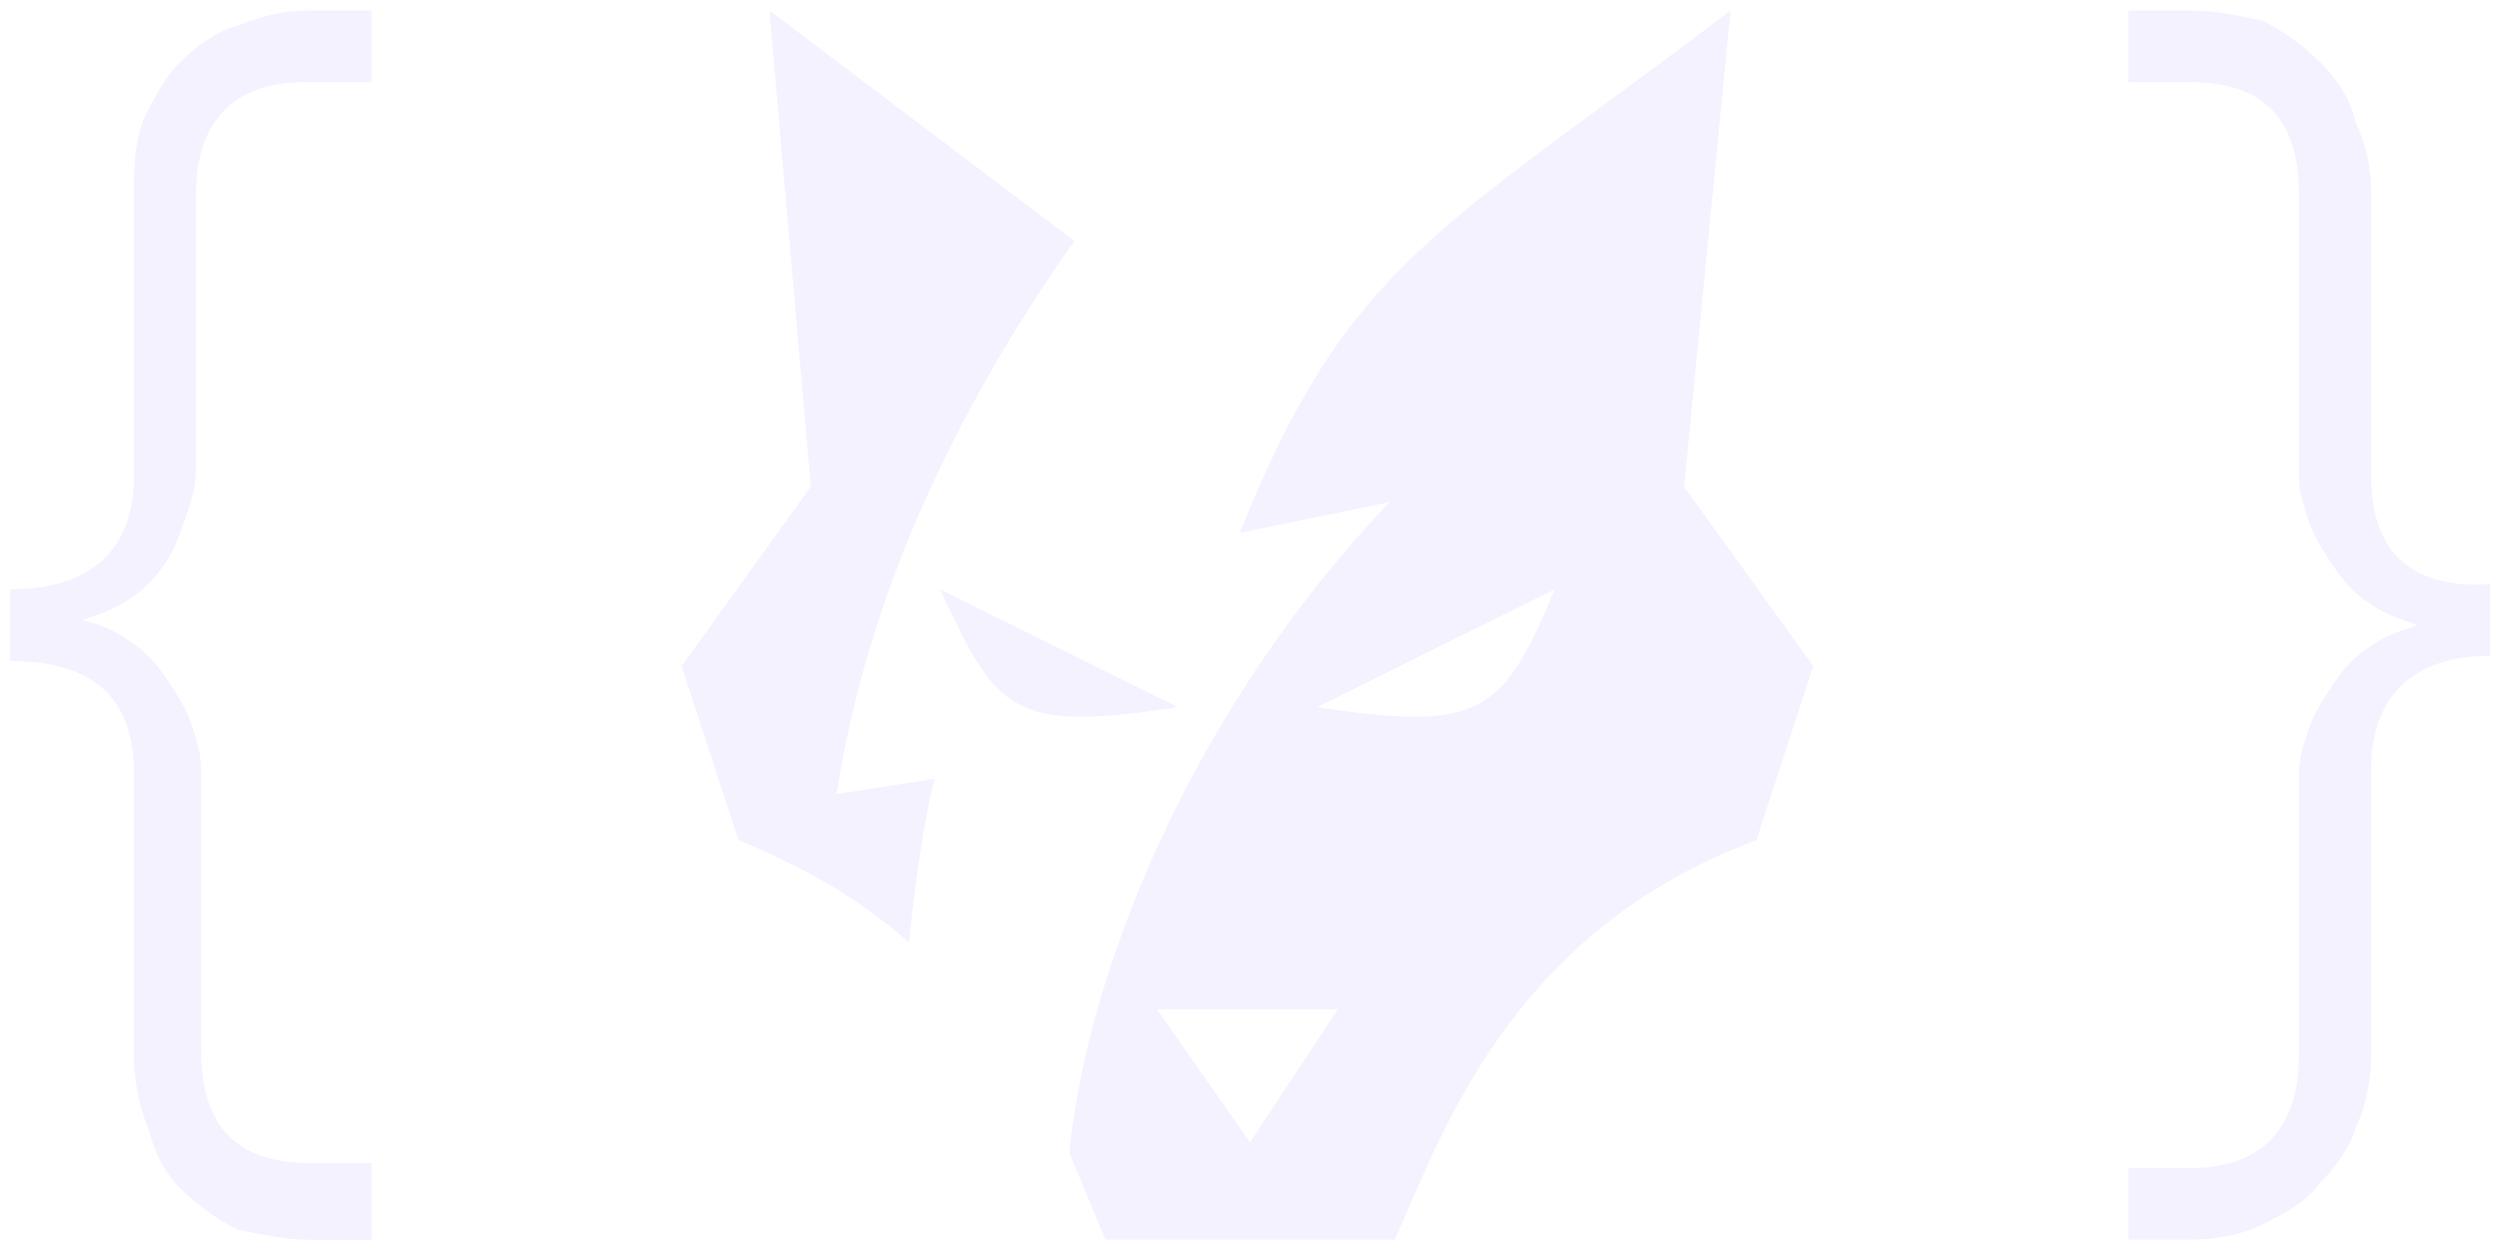
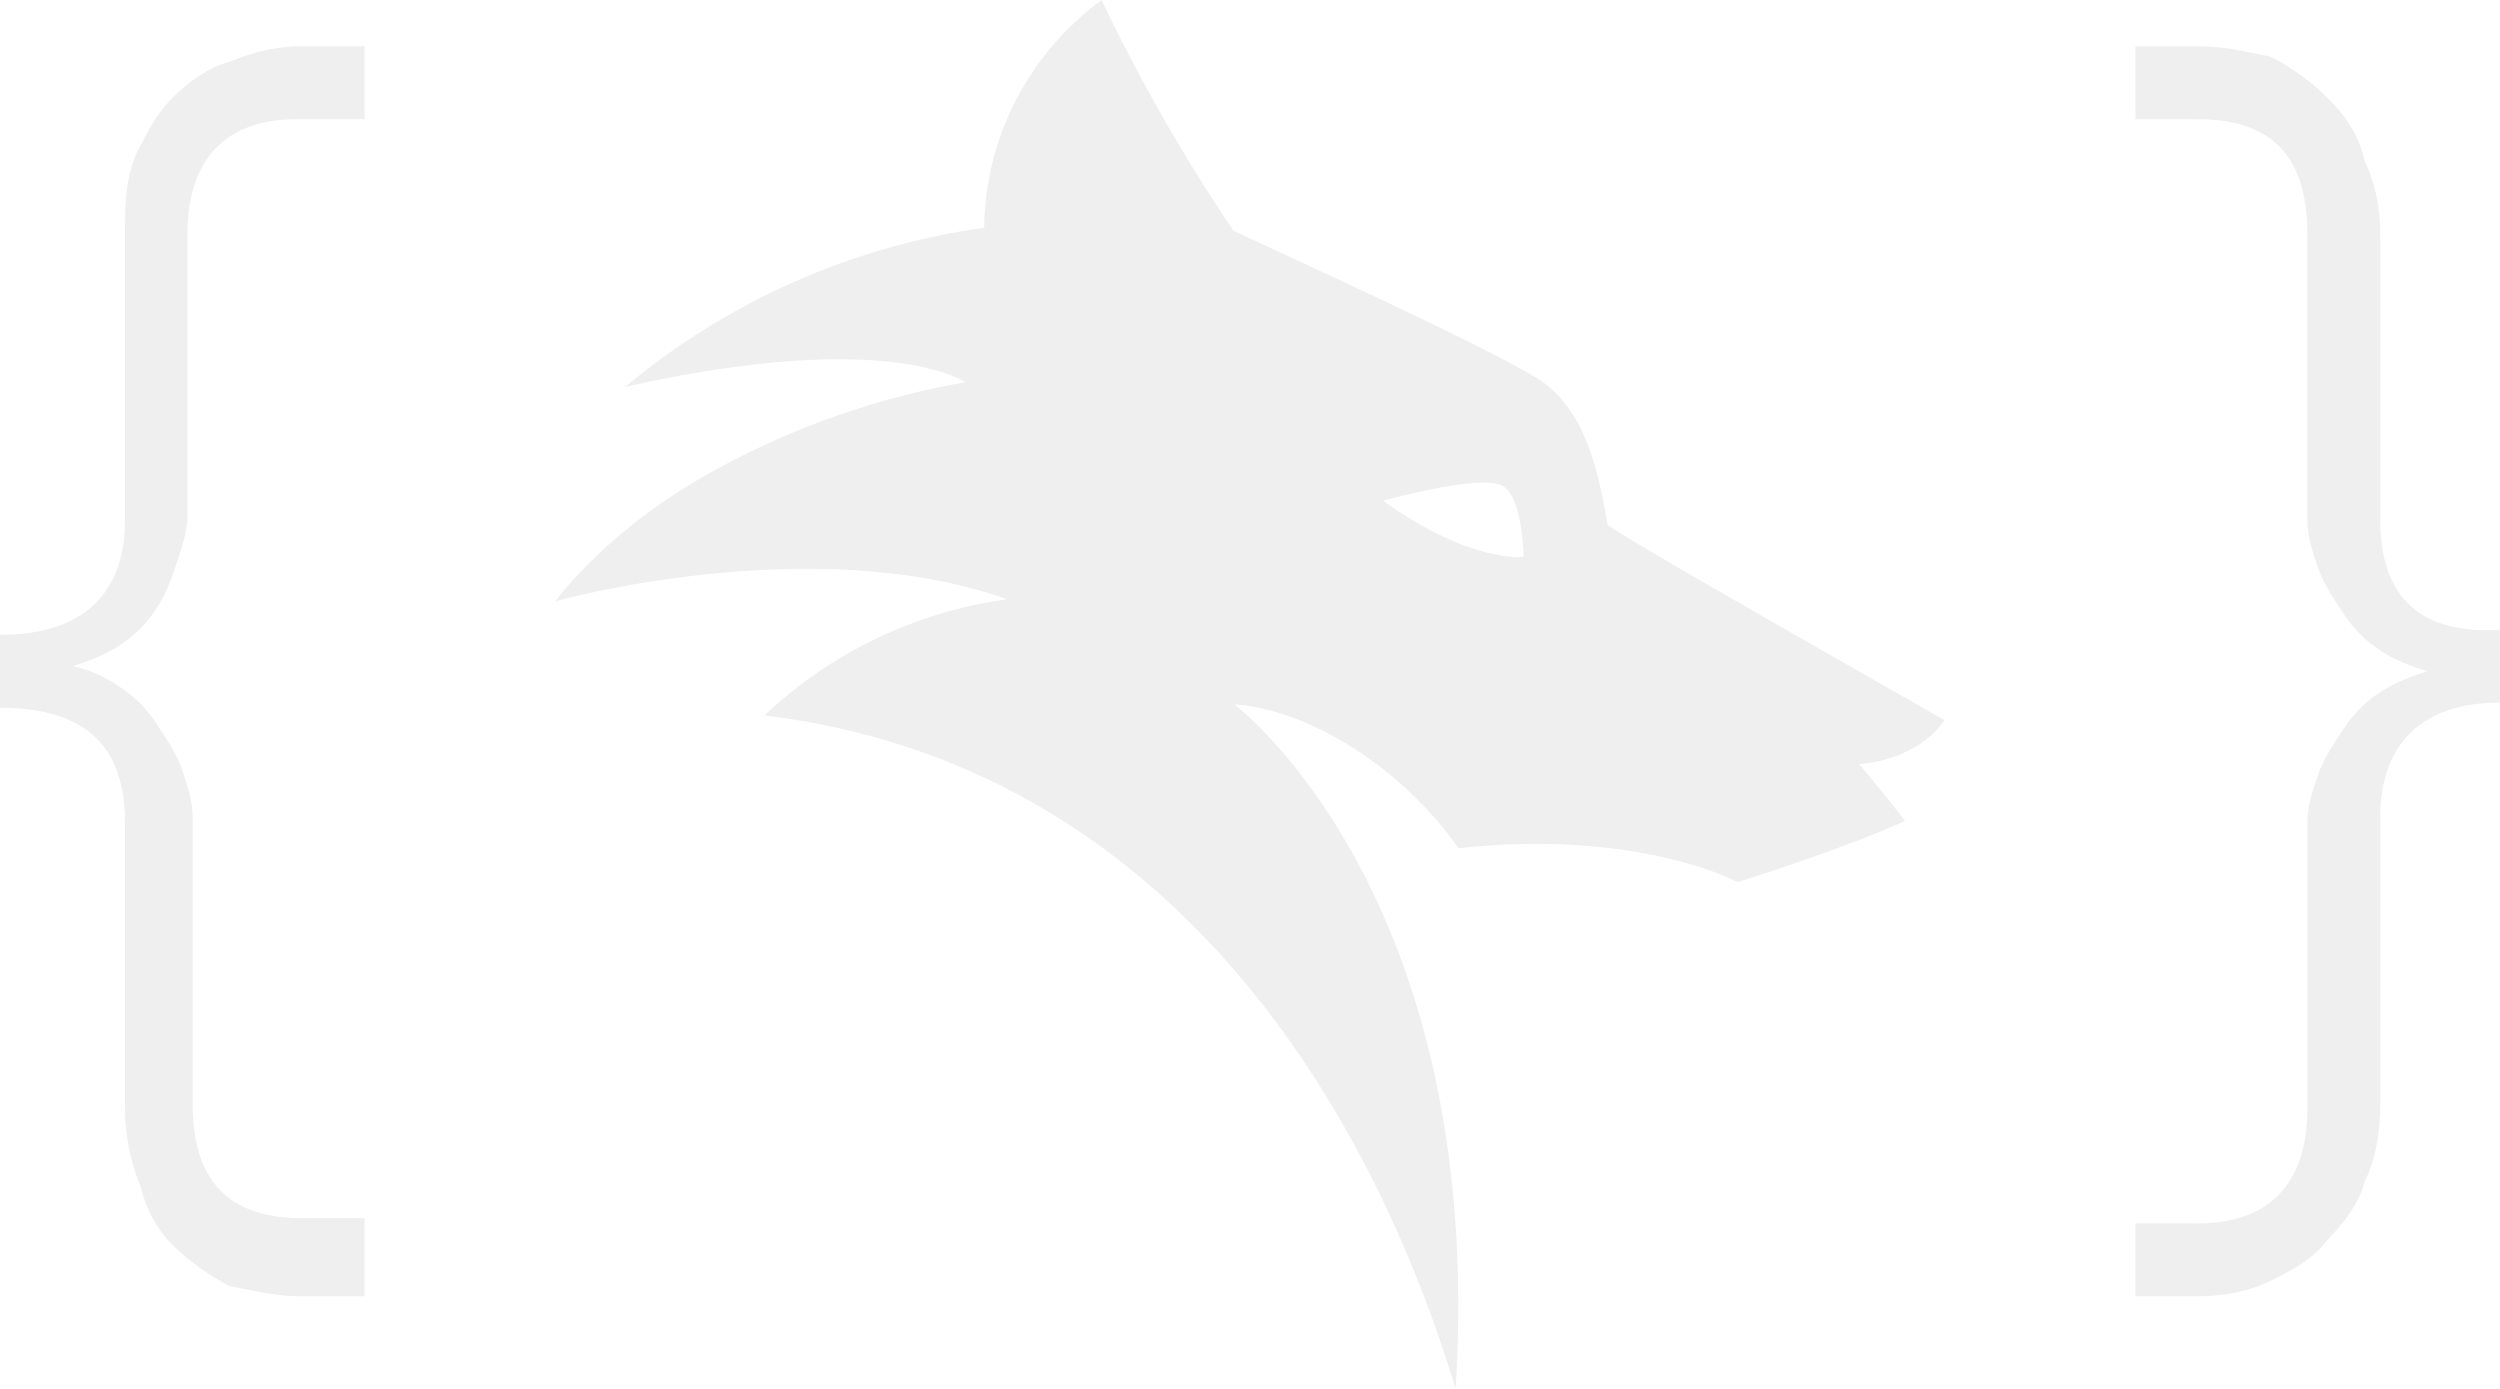
- <svg xmlns="http://www.w3.org/2000/svg" width="56" height="28" viewBox="0 0 56 28" fill="none">
-   <path d="M53.116 10.675v-6.31c0-.574-.116-1.148-.347-1.607-.116-.573-.463-1.032-.81-1.376a5.138 5.138 0 00-1.273-.918c-.58-.115-1.042-.23-1.62-.23h-1.39v1.607h1.39c1.62 0 2.43.803 2.43 2.524v6.31c0 .344.115.688.231 1.032.116.344.348.689.579 1.033.232.344.463.573.81.803.347.23.695.344 1.042.459-.347.114-.695.23-1.042.459-.347.23-.578.459-.81.803-.231.344-.463.688-.579 1.032-.115.345-.231.689-.231 1.033v6.31c0 1.606-.81 2.524-2.43 2.524h-1.39v1.606h1.39c.578 0 1.157-.114 1.62-.344.463-.23.925-.459 1.273-.918.347-.344.694-.803.81-1.262.231-.459.347-1.032.347-1.72v-6.31c0-1.607.926-2.525 2.662-2.525v-1.606c-1.736.115-2.662-.688-2.662-2.41zM5.316.579c-.464.114-.927.458-1.274.803-.347.344-.579.803-.81 1.262C3 3.217 3 3.79 3 4.364v6.31C3 12.282 2.075 13.2.223 13.2v1.606c1.852 0 2.777.803 2.777 2.524v6.31c0 .574.116 1.147.348 1.721.115.459.347.918.694 1.262s.81.688 1.273.918c.579.114 1.042.23 1.62.23h1.39v-1.722h-1.39c-1.62 0-2.43-.803-2.43-2.524v-6.31c0-.344-.116-.688-.231-1.032-.116-.344-.348-.689-.58-1.033a2.693 2.693 0 00-.81-.803 2.87 2.87 0 00-1.041-.459c.347-.115.694-.23 1.042-.459.347-.23.578-.459.81-.803.231-.344.347-.688.463-1.033.116-.344.231-.688.231-1.032V4.365c0-1.607.81-2.524 2.43-2.524h1.506V.234h-1.39c-.578 0-1.041.115-1.62.345zm18.75 4.818L17.235.234l.927 10.67-2.894 4.016 1.273 3.9c1.389.574 2.662 1.262 3.82 2.295.115-1.147.347-2.868.578-3.671l-2.199.344c.695-4.475 2.662-8.605 5.324-12.39zM38.763.234C32.283 5.168 30.2 5.856 27.77 11.937l3.356-.689c-4.166 4.36-6.712 10.097-7.175 14.57l.81 1.951h6.481c1.042-2.294 2.547-6.883 8.102-8.949l1.273-3.9-2.893-4.016 1.04-10.67zM28 25.59l-2.083-2.982h4.051L28 25.588zm1.505-9.751l5.324-2.64c-1.157 2.754-1.62 3.213-5.324 2.64zm-3.125 0l-5.324-2.64c1.273 2.754 1.62 3.213 5.324 2.64z" fill="#F4F2FF" />
+ <svg xmlns="http://www.w3.org/2000/svg" width="54" height="30" viewBox="0 0 54 30" fill="none">
+   <path fill-rule="evenodd" clip-rule="evenodd" d="M40.81 14.876c.716.407 1.196.68 1.19.68-.604.881-1.799.95-1.842.947.311.372.858 1.038.988 1.23-1.19.536-2.771 1.05-3.369 1.243a4.928 4.928 0 00-.242.081c-.035-.028-2.192-1.158-6.028-.735-1.273-1.793-3.265-2.997-4.848-3.109 0 0 5.452 4.07 4.783 14.787-1.822-6.025-6.152-13.482-14.931-14.547a9.516 9.516 0 015.244-2.509c-4.235-1.503-9.755.042-9.755.042s1.096-1.57 3.527-2.878a17.419 17.419 0 015.323-1.852s-1.642-1.18-7.344.1a15.404 15.404 0 017.752-3.436 6.12 6.12 0 01.682-2.75A6.26 6.26 0 0123.794 0a38.19 38.19 0 002.847 4.98c.003.006.324.155.826.387 1.642.76 5.22 2.414 5.882 2.902.94.699 1.182 2.009 1.344 2.89l.032.17c.015.09 4.027 2.374 6.085 3.547zm-10.9-4.072l-.037.01c1.907 1.368 3.035 1.214 3.035 1.214s-.01-1.376-.504-1.558c-.509-.188-2.21.26-2.494.334z" fill="#EFEFEF" />
+   <path d="M4.95 1.337c-.45.113-.9.45-1.238.788-.337.337-.562.788-.787 1.237C2.7 3.925 2.7 4.487 2.7 5.05v6.188c0 1.575-.9 2.475-2.7 2.475v1.575c1.8 0 2.7.787 2.7 2.474v6.188c0 .563.112 1.125.337 1.688.113.45.338.9.675 1.237a5.02 5.02 0 001.238.9l.24.049c.456.094.855.176 1.335.176h1.35v-1.688h-1.35c-1.575 0-2.363-.787-2.363-2.475V17.65c0-.337-.112-.675-.224-1.012-.113-.338-.338-.676-.563-1.013a2.628 2.628 0 00-.788-.787 2.78 2.78 0 00-1.012-.45c.338-.113.675-.226 1.012-.45.338-.226.563-.45.788-.788.225-.338.337-.675.45-1.013.112-.337.225-.675.225-1.012V5.05c0-1.575.788-2.475 2.362-2.475h1.463V1h-1.35c-.563 0-1.013.113-1.575.337zm46.463 9.901V5.05c0-.563-.113-1.125-.338-1.575-.113-.563-.45-1.013-.788-1.35a4.995 4.995 0 00-1.237-.9 40.076 40.076 0 01-.24-.049C48.355 1.082 47.956 1 47.476 1h-1.35v1.575h1.35c1.575 0 2.362.787 2.362 2.475v6.188c0 .337.113.675.225 1.012.113.338.338.675.563 1.012.225.338.45.563.788.788.337.225.675.337 1.012.45-.337.113-.675.225-1.012.45a2.62 2.62 0 00-.788.788c-.225.337-.45.675-.563 1.012-.112.337-.224.675-.224 1.012v6.188c0 1.575-.788 2.475-2.363 2.475h-1.35V28h1.35c.563 0 1.125-.113 1.575-.337.45-.226.9-.45 1.238-.9.337-.338.675-.788.787-1.238.225-.45.337-1.012.337-1.688V17.65c0-1.575.9-2.475 2.588-2.475V13.6c-1.688.113-2.587-.675-2.587-2.362z" fill="#EFEFEF" />
</svg>
